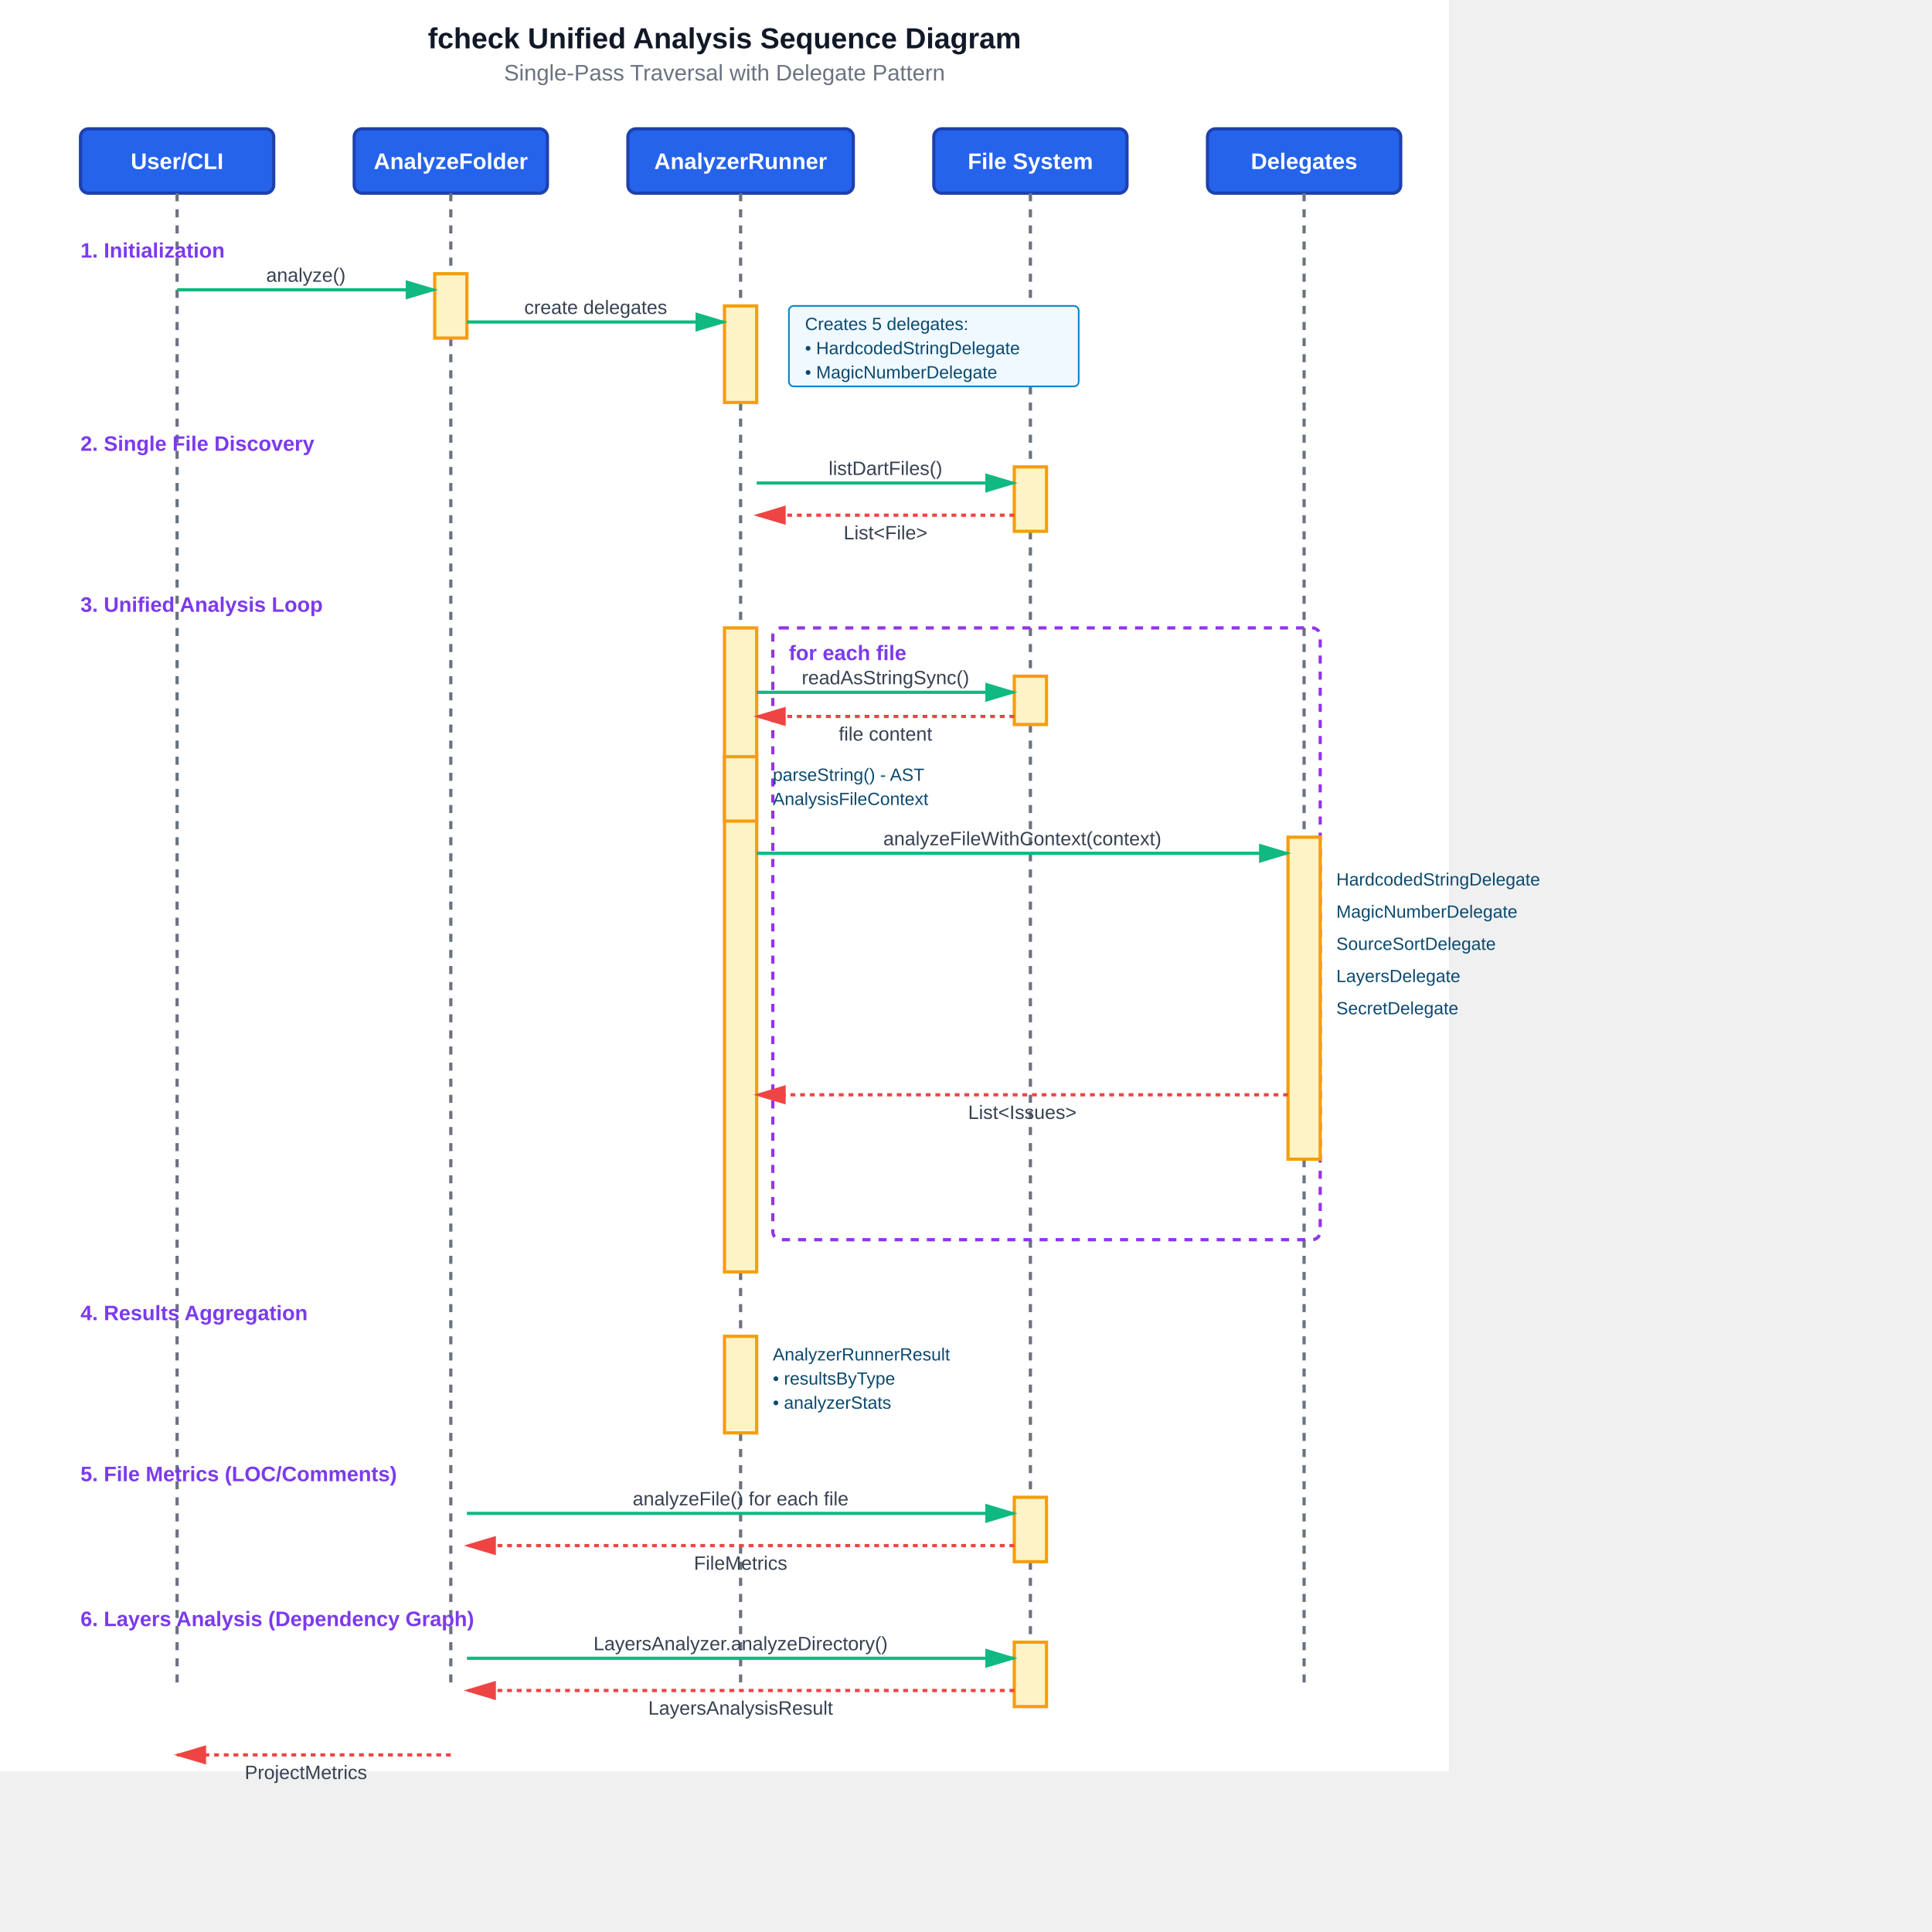
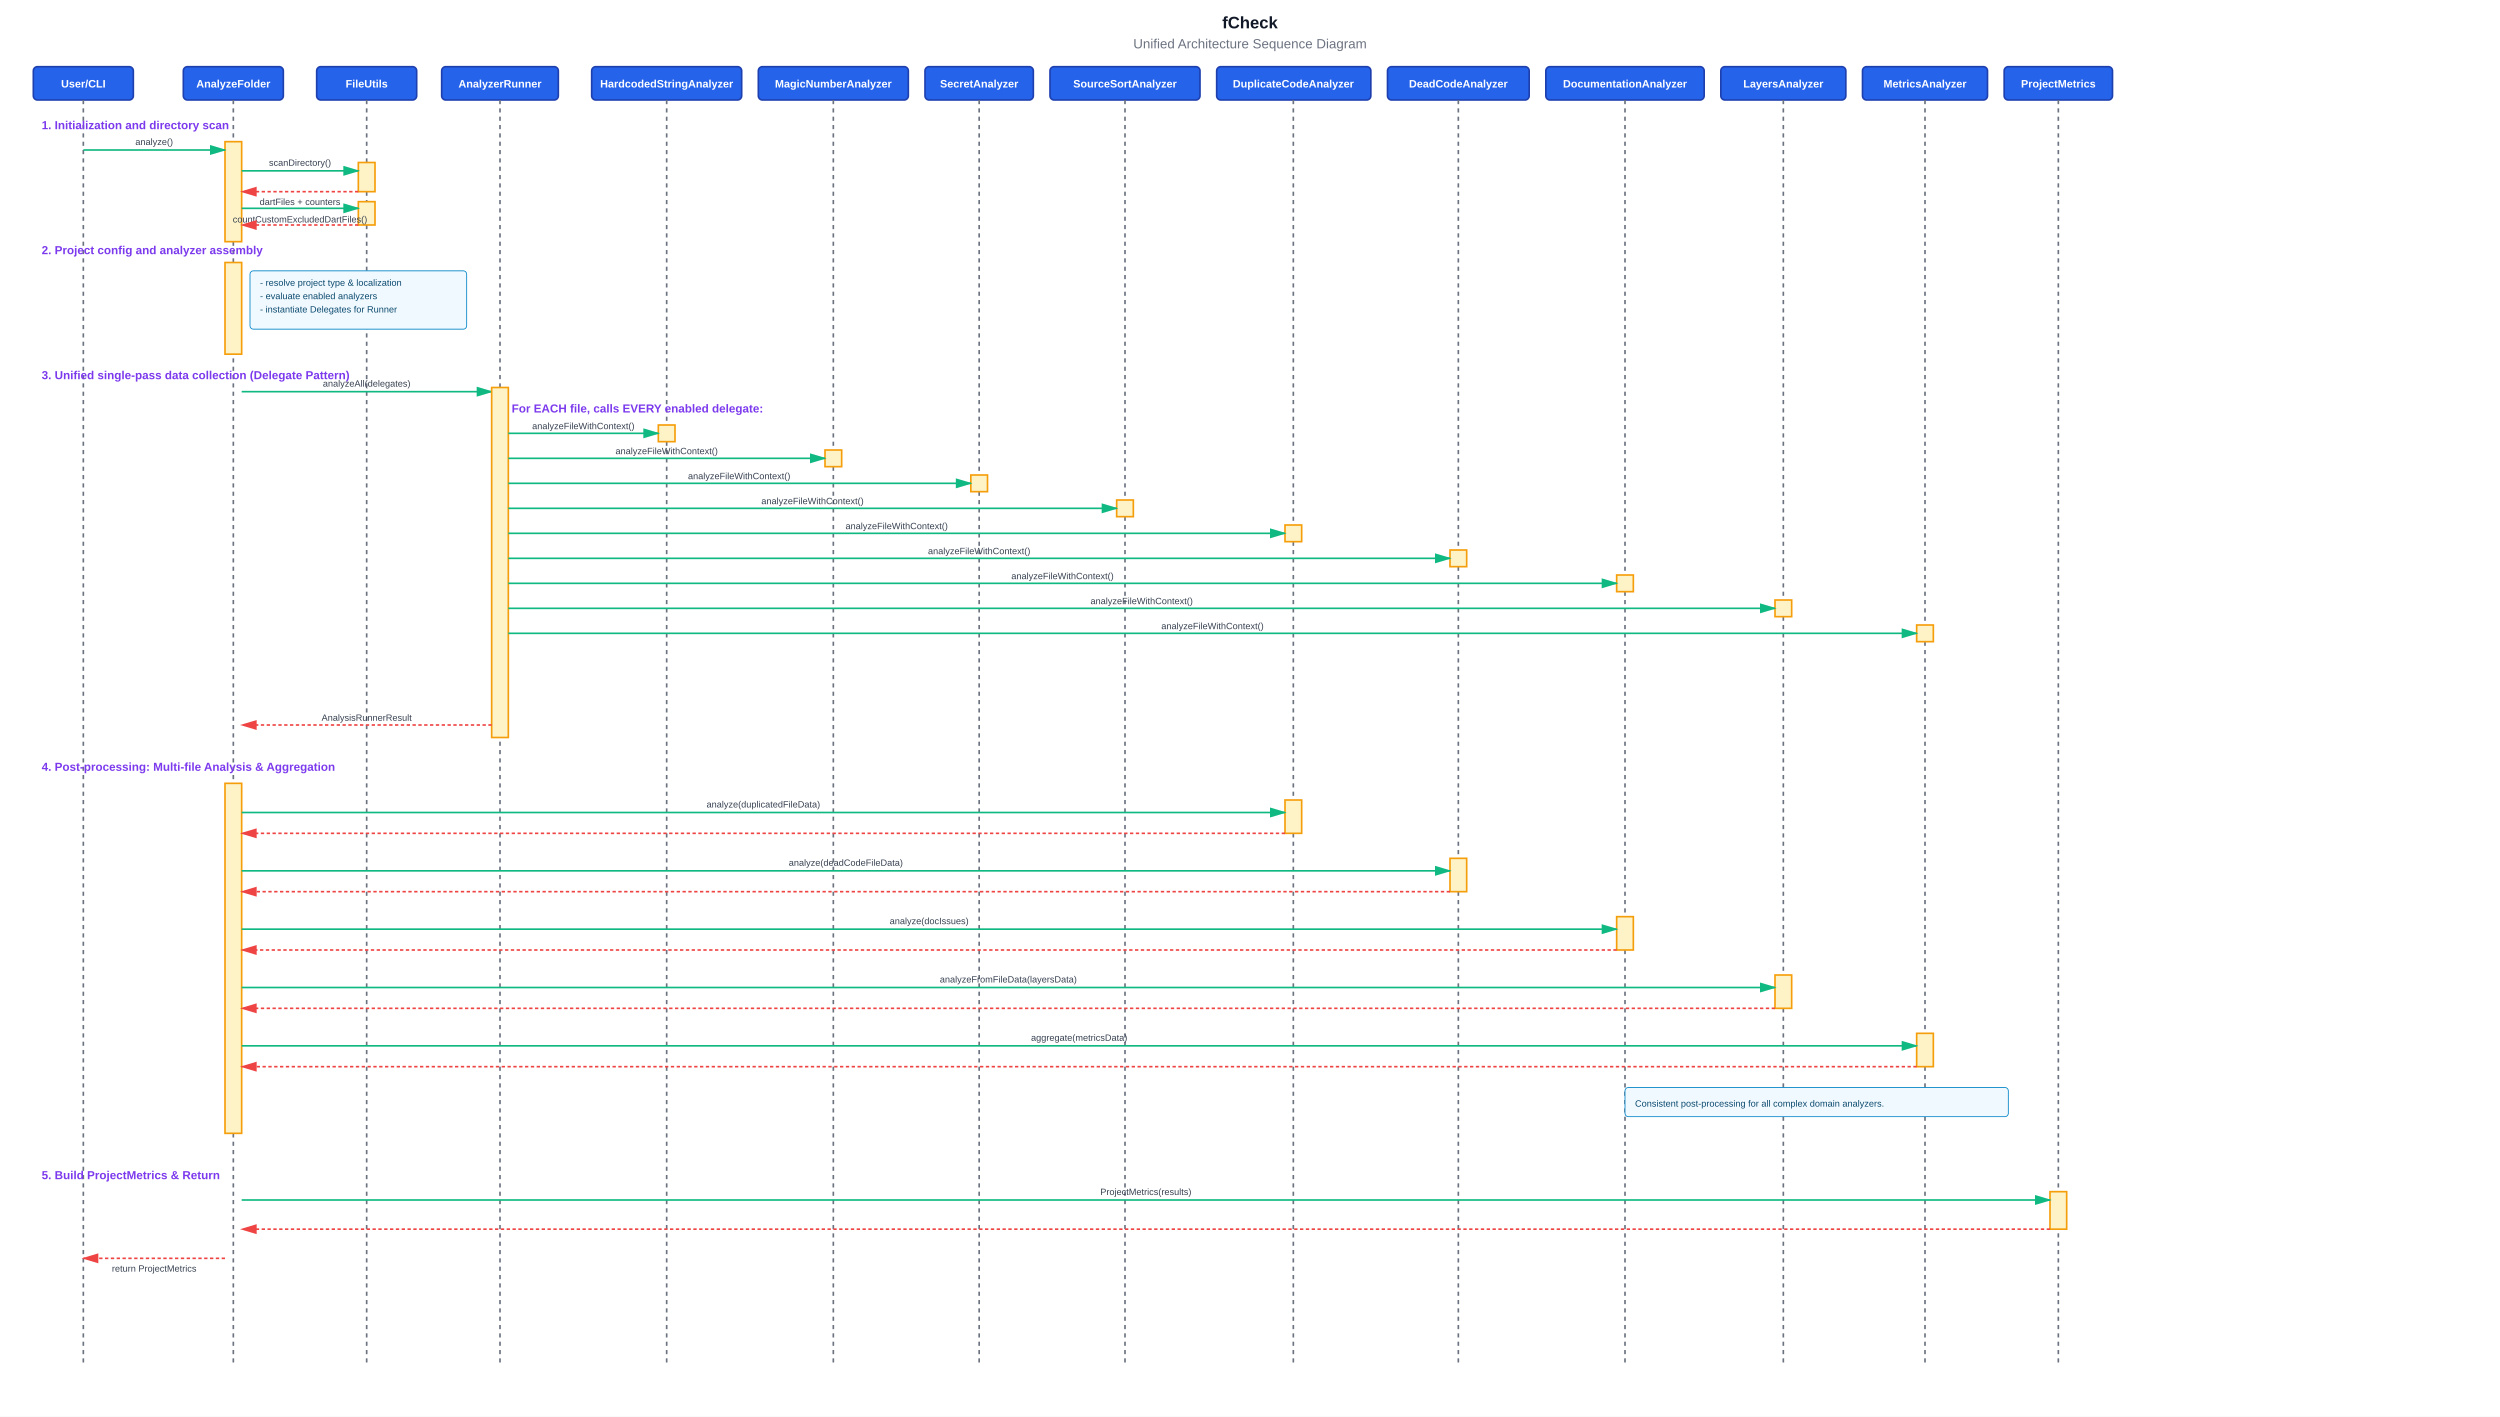
- <svg xmlns="http://www.w3.org/2000/svg" width="1200" height="1200">
+ <svg xmlns="http://www.w3.org/2000/svg" width="3000" height="1700">
  <defs>
    <style>
      .actor-box {
        fill: #2563eb;
        stroke: #1e40af;
        stroke-width: 2;
      }

      .actor-text {
        fill: white;
        font-family: 'Segoe UI', Arial, sans-serif;
-         font-size: 14px;
+         font-size: 13px;
        font-weight: bold;
      }

      .lifeline {
        stroke: #6b7280;
        stroke-width: 2;
        stroke-dasharray: 5, 5;
      }

      .activation {
        fill: #fef3c7;
        stroke: #f59e0b;
        stroke-width: 2;
      }

      .message-arrow {
        stroke: #10b981;
        stroke-width: 2;
        fill: none;
        marker-end: url(#arrowhead);
      }

      .return-arrow {
        stroke: #ef4444;
        stroke-width: 2;
        fill: none;
-         stroke-dasharray: 3, 3;
+         stroke-dasharray: 4, 3;
        marker-end: url(#arrowhead-red);
      }

      .message-text {
        fill: #374151;
        font-family: 'Segoe UI', Arial, sans-serif;
-         font-size: 12px;
+         font-size: 11px;
      }

      .note-box {
        fill: #f0f9ff;
        stroke: #0284c7;
        stroke-width: 1;
      }

      .note-text {
        fill: #0c4a6e;
        font-family: 'Segoe UI', Arial, sans-serif;
        font-size: 11px;
      }

      .title {
        fill: #111827;
        font-family: 'Segoe UI', Arial, sans-serif;
-         font-size: 18px;
+         font-size: 20px;
        font-weight: bold;
      }

      .subtitle {
        fill: #6b7280;
        font-family: 'Segoe UI', Arial, sans-serif;
-         font-size: 14px;
+         font-size: 16px;
      }

      .section-label {
        fill: #7c3aed;
        font-family: 'Segoe UI', Arial, sans-serif;
-         font-size: 13px;
+         font-size: 14px;
        font-weight: bold;
      }
    </style>
    <marker id="arrowhead" markerWidth="10" markerHeight="10" refX="9" refY="3" orient="auto">
      <polygon points="0 0, 10 3, 0 6" fill="#10b981" />
    </marker>
    <marker id="arrowhead-red" markerWidth="10" markerHeight="10" refX="9" refY="3" orient="auto">
      <polygon points="0 0, 10 3, 0 6" fill="#ef4444" />
    </marker>
  </defs>
-   <rect width="900" height="1100" fill="white" />
-   <text x="450" y="30" text-anchor="middle" class="title">fcheck Unified Analysis Sequence Diagram</text>
-   <text x="450" y="50" text-anchor="middle" class="subtitle">Single-Pass Traversal with Delegate Pattern</text>
-   <rect x="50" y="80" width="120" height="40" rx="5" class="actor-box" />
-   <text x="110" y="105" text-anchor="middle" class="actor-text">User/CLI</text>
+   <rect width="3000" height="1700" fill="white" />
+   <text x="1500" y="34" text-anchor="middle" class="title">fCheck</text>
+   <text x="1500" y="58" text-anchor="middle" class="subtitle">Unified Architecture Sequence Diagram</text>
+   <rect x="40" y="80" width="120" height="40" rx="5" class="actor-box" />
+   <text x="100" y="105" text-anchor="middle" class="actor-text">User/CLI</text>
  <rect x="220" y="80" width="120" height="40" rx="5" class="actor-box" />
  <text x="280" y="105" text-anchor="middle" class="actor-text">AnalyzeFolder</text>
-   <rect x="390" y="80" width="140" height="40" rx="5" class="actor-box" />
-   <text x="460" y="105" text-anchor="middle" class="actor-text">AnalyzerRunner</text>
-   <rect x="580" y="80" width="120" height="40" rx="5" class="actor-box" />
-   <text x="640" y="105" text-anchor="middle" class="actor-text">File System</text>
-   <rect x="750" y="80" width="120" height="40" rx="5" class="actor-box" />
-   <text x="810" y="105" text-anchor="middle" class="actor-text">Delegates</text>
-   <line x1="110" y1="120" x2="110" y2="1050" class="lifeline" />
-   <line x1="280" y1="120" x2="280" y2="1050" class="lifeline" />
-   <line x1="460" y1="120" x2="460" y2="1050" class="lifeline" />
-   <line x1="640" y1="120" x2="640" y2="1050" class="lifeline" />
-   <line x1="810" y1="120" x2="810" y2="1050" class="lifeline" />
-   <text x="50" y="160" class="section-label">1. Initialization</text>
-   <rect x="270" y="170" width="20" height="40" class="activation" />
-   <line x1="110" y1="180" x2="270" y2="180" class="message-arrow" />
-   <text x="190" y="175" text-anchor="middle" class="message-text">analyze()</text>
-   <rect x="450" y="190" width="20" height="60" class="activation" />
-   <line x1="290" y1="200" x2="450" y2="200" class="message-arrow" />
-   <text x="370" y="195" text-anchor="middle" class="message-text">create delegates</text>
-   <rect x="490" y="190" width="180" height="50" rx="3" class="note-box" />
-   <text x="500" y="205" class="note-text">Creates 5 delegates:</text>
-   <text x="500" y="220" class="note-text">• HardcodedStringDelegate</text>
-   <text x="500" y="235" class="note-text">• MagicNumberDelegate</text>
-   <text x="50" y="280" class="section-label">2. Single File Discovery</text>
-   <rect x="630" y="290" width="20" height="40" class="activation" />
-   <line x1="470" y1="300" x2="630" y2="300" class="message-arrow" />
-   <text x="550" y="295" text-anchor="middle" class="message-text">listDartFiles()</text>
-   <line x1="630" y1="320" x2="470" y2="320" class="return-arrow" />
-   <text x="550" y="335" text-anchor="middle" class="message-text">List&lt;File&gt;</text>
-   <text x="50" y="380" class="section-label">3. Unified Analysis Loop</text>
-   <rect x="450" y="390" width="20" height="400" class="activation" />
-   <rect x="480" y="390" width="340" height="380" fill="none" stroke="#9333ea" stroke-width="2" stroke-dasharray="5,5" rx="5" />
-   <text x="490" y="410" class="section-label">for each file</text>
-   <rect x="630" y="420" width="20" height="30" class="activation" />
-   <line x1="470" y1="430" x2="630" y2="430" class="message-arrow" />
-   <text x="550" y="425" text-anchor="middle" class="message-text">readAsStringSync()</text>
-   <line x1="630" y1="445" x2="470" y2="445" class="return-arrow" />
-   <text x="550" y="460" text-anchor="middle" class="message-text">file content</text>
-   <rect x="450" y="470" width="20" height="40" class="activation" />
-   <text x="480" y="485" class="note-text">parseString() - AST</text>
-   <text x="480" y="500" class="note-text">AnalysisFileContext</text>
-   <rect x="800" y="520" width="20" height="200" class="activation" />
-   <line x1="470" y1="530" x2="800" y2="530" class="message-arrow" />
-   <text x="635" y="525" text-anchor="middle" class="message-text">analyzeFileWithContext(context)</text>
-   <text x="830" y="550" class="note-text">HardcodedStringDelegate</text>
-   <text x="830" y="570" class="note-text">MagicNumberDelegate</text>
-   <text x="830" y="590" class="note-text">SourceSortDelegate</text>
-   <text x="830" y="610" class="note-text">LayersDelegate</text>
-   <text x="830" y="630" class="note-text">SecretDelegate</text>
-   <line x1="800" y1="680" x2="470" y2="680" class="return-arrow" />
-   <text x="635" y="695" text-anchor="middle" class="message-text">List&lt;Issues&gt;</text>
-   <text x="50" y="820" class="section-label">4. Results Aggregation</text>
-   <rect x="450" y="830" width="20" height="60" class="activation" />
-   <text x="480" y="845" class="note-text">AnalyzerRunnerResult</text>
-   <text x="480" y="860" class="note-text">• resultsByType</text>
-   <text x="480" y="875" class="note-text">• analyzerStats</text>
-   <text x="50" y="920" class="section-label">5. File Metrics (LOC/Comments)</text>
-   <rect x="630" y="930" width="20" height="40" class="activation" />
-   <line x1="290" y1="940" x2="630" y2="940" class="message-arrow" />
-   <text x="460" y="935" text-anchor="middle" class="message-text">analyzeFile() for each file</text>
-   <line x1="630" y1="960" x2="290" y2="960" class="return-arrow" />
-   <text x="460" y="975" text-anchor="middle" class="message-text">FileMetrics</text>
-   <text x="50" y="1010" class="section-label">6. Layers Analysis (Dependency Graph)</text>
-   <rect x="630" y="1020" width="20" height="40" class="activation" />
-   <line x1="290" y1="1030" x2="630" y2="1030" class="message-arrow" />
-   <text x="460" y="1025" text-anchor="middle" class="message-text">LayersAnalyzer.analyzeDirectory()</text>
-   <line x1="630" y1="1050" x2="290" y2="1050" class="return-arrow" />
-   <text x="460" y="1065" text-anchor="middle" class="message-text">LayersAnalysisResult</text>
-   <line x1="280" y1="1090" x2="110" y2="1090" class="return-arrow" />
-   <text x="190" y="1105" text-anchor="middle" class="message-text">ProjectMetrics</text>
+   <rect x="380" y="80" width="120" height="40" rx="5" class="actor-box" />
+   <text x="440" y="105" text-anchor="middle" class="actor-text">FileUtils</text>
+   <rect x="530" y="80" width="140" height="40" rx="5" class="actor-box" />
+   <text x="600" y="105" text-anchor="middle" class="actor-text">AnalyzerRunner</text>
+   <rect x="710" y="80" width="180" height="40" rx="5" class="actor-box" />
+   <text x="800" y="105" text-anchor="middle" class="actor-text">HardcodedStringAnalyzer</text>
+   <rect x="910" y="80" width="180" height="40" rx="5" class="actor-box" />
+   <text x="1000" y="105" text-anchor="middle" class="actor-text">MagicNumberAnalyzer</text>
+   <rect x="1110" y="80" width="130" height="40" rx="5" class="actor-box" />
+   <text x="1175" y="105" text-anchor="middle" class="actor-text">SecretAnalyzer</text>
+   <rect x="1260" y="80" width="180" height="40" rx="5" class="actor-box" />
+   <text x="1350" y="105" text-anchor="middle" class="actor-text">SourceSortAnalyzer</text>
+   <rect x="1460" y="80" width="185" height="40" rx="5" class="actor-box" />
+   <text x="1552" y="105" text-anchor="middle" class="actor-text">DuplicateCodeAnalyzer</text>
+   <rect x="1665" y="80" width="170" height="40" rx="5" class="actor-box" />
+   <text x="1750" y="105" text-anchor="middle" class="actor-text">DeadCodeAnalyzer</text>
+   <rect x="1855" y="80" width="190" height="40" rx="5" class="actor-box" />
+   <text x="1950" y="105" text-anchor="middle" class="actor-text">DocumentationAnalyzer</text>
+   <rect x="2065" y="80" width="150" height="40" rx="5" class="actor-box" />
+   <text x="2140" y="105" text-anchor="middle" class="actor-text">LayersAnalyzer</text>
+   <rect x="2235" y="80" width="150" height="40" rx="5" class="actor-box" />
+   <text x="2310" y="105" text-anchor="middle" class="actor-text">MetricsAnalyzer</text>
+   <rect x="2405" y="80" width="130" height="40" rx="5" class="actor-box" />
+   <text x="2470" y="105" text-anchor="middle" class="actor-text">ProjectMetrics</text>
+   <line x1="100" y1="120" x2="100" y2="1640" class="lifeline" />
+   <line x1="280" y1="120" x2="280" y2="1640" class="lifeline" />
+   <line x1="440" y1="120" x2="440" y2="1640" class="lifeline" />
+   <line x1="600" y1="120" x2="600" y2="1640" class="lifeline" />
+   <line x1="800" y1="120" x2="800" y2="1640" class="lifeline" />
+   <line x1="1000" y1="120" x2="1000" y2="1640" class="lifeline" />
+   <line x1="1175" y1="120" x2="1175" y2="1640" class="lifeline" />
+   <line x1="1350" y1="120" x2="1350" y2="1640" class="lifeline" />
+   <line x1="1552" y1="120" x2="1552" y2="1640" class="lifeline" />
+   <line x1="1750" y1="120" x2="1750" y2="1640" class="lifeline" />
+   <line x1="1950" y1="120" x2="1950" y2="1640" class="lifeline" />
+   <line x1="2140" y1="120" x2="2140" y2="1640" class="lifeline" />
+   <line x1="2310" y1="120" x2="2310" y2="1640" class="lifeline" />
+   <line x1="2470" y1="120" x2="2470" y2="1640" class="lifeline" />
+   <text x="50" y="155" class="section-label">1. Initialization and directory scan</text>
+   <rect x="270" y="170" width="20" height="120" class="activation" />
+   <line x1="100" y1="180" x2="270" y2="180" class="message-arrow" />
+   <text x="185" y="174" text-anchor="middle" class="message-text">analyze()</text>
+   <rect x="430" y="195" width="20" height="35" class="activation" />
+   <line x1="290" y1="205" x2="430" y2="205" class="message-arrow" />
+   <text x="360" y="199" text-anchor="middle" class="message-text">scanDirectory()</text>
+   <line x1="430" y1="230" x2="290" y2="230" class="return-arrow" />
+   <text x="360" y="246" text-anchor="middle" class="message-text">dartFiles + counters</text>
+   <rect x="430" y="242" width="20" height="28" class="activation" />
+   <line x1="290" y1="250" x2="430" y2="250" class="message-arrow" />
+   <text x="360" y="267" text-anchor="middle" class="message-text">countCustomExcludedDartFiles()</text>
+   <line x1="430" y1="270" x2="290" y2="270" class="return-arrow" />
+   <text x="50" y="305" class="section-label">2. Project config and analyzer assembly</text>
+   <rect x="270" y="315" width="20" height="110" class="activation" />
+   <rect x="300" y="325" width="260" height="70" rx="4" class="note-box" />
+   <text x="312" y="343" class="note-text">- resolve project type &amp; localization</text>
+   <text x="312" y="359" class="note-text">- evaluate enabled analyzers</text>
+   <text x="312" y="375" class="note-text">- instantiate Delegates for Runner</text>
+   <text x="50" y="455" class="section-label">3. Unified single-pass data collection (Delegate Pattern)</text>
+   <line x1="290" y1="470" x2="590" y2="470" class="message-arrow" />
+   <text x="440" y="464" text-anchor="middle" class="message-text">analyzeAll(delegates)</text>
+   <rect x="590" y="465" width="20" height="420" class="activation" />
+   <text x="614" y="495" class="section-label">For EACH file, calls EVERY enabled delegate:</text>
+   <rect x="790" y="510" width="20" height="20" class="activation" />
+   <line x1="610" y1="520" x2="790" y2="520" class="message-arrow" />
+   <text x="700" y="515" text-anchor="middle" class="message-text">analyzeFileWithContext()</text>
+   <rect x="990" y="540" width="20" height="20" class="activation" />
+   <line x1="610" y1="550" x2="990" y2="550" class="message-arrow" />
+   <text x="800" y="545" text-anchor="middle" class="message-text">analyzeFileWithContext()</text>
+   <rect x="1165" y="570" width="20" height="20" class="activation" />
+   <line x1="610" y1="580" x2="1165" y2="580" class="message-arrow" />
+   <text x="887" y="575" text-anchor="middle" class="message-text">analyzeFileWithContext()</text>
+   <rect x="1340" y="600" width="20" height="20" class="activation" />
+   <line x1="610" y1="610" x2="1340" y2="610" class="message-arrow" />
+   <text x="975" y="605" text-anchor="middle" class="message-text">analyzeFileWithContext()</text>
+   <rect x="1542" y="630" width="20" height="20" class="activation" />
+   <line x1="610" y1="640" x2="1542" y2="640" class="message-arrow" />
+   <text x="1076" y="635" text-anchor="middle" class="message-text">analyzeFileWithContext()</text>
+   <rect x="1740" y="660" width="20" height="20" class="activation" />
+   <line x1="610" y1="670" x2="1740" y2="670" class="message-arrow" />
+   <text x="1175" y="665" text-anchor="middle" class="message-text">analyzeFileWithContext()</text>
+   <rect x="1940" y="690" width="20" height="20" class="activation" />
+   <line x1="610" y1="700" x2="1940" y2="700" class="message-arrow" />
+   <text x="1275" y="695" text-anchor="middle" class="message-text">analyzeFileWithContext()</text>
+   <rect x="2130" y="720" width="20" height="20" class="activation" />
+   <line x1="610" y1="730" x2="2130" y2="730" class="message-arrow" />
+   <text x="1370" y="725" text-anchor="middle" class="message-text">analyzeFileWithContext()</text>
+   <rect x="2300" y="750" width="20" height="20" class="activation" />
+   <line x1="610" y1="760" x2="2300" y2="760" class="message-arrow" />
+   <text x="1455" y="755" text-anchor="middle" class="message-text">analyzeFileWithContext()</text>
+   <line x1="590" y1="870" x2="290" y2="870" class="return-arrow" />
+   <text x="440" y="865" text-anchor="middle" class="message-text">AnalysisRunnerResult</text>
+   <text x="50" y="925" class="section-label">4. Post-processing: Multi-file Analysis &amp; Aggregation</text>
+   <rect x="270" y="940" width="20" height="420" class="activation" />
+   <rect x="1542" y="960" width="20" height="40" class="activation" />
+   <line x1="290" y1="975" x2="1542" y2="975" class="message-arrow" />
+   <text x="916" y="969" text-anchor="middle" class="message-text">analyze(duplicatedFileData)</text>
+   <line x1="1542" y1="1000" x2="290" y2="1000" class="return-arrow" />
+   <rect x="1740" y="1030" width="20" height="40" class="activation" />
+   <line x1="290" y1="1045" x2="1740" y2="1045" class="message-arrow" />
+   <text x="1015" y="1039" text-anchor="middle" class="message-text">analyze(deadCodeFileData)</text>
+   <line x1="1740" y1="1070" x2="290" y2="1070" class="return-arrow" />
+   <rect x="1940" y="1100" width="20" height="40" class="activation" />
+   <line x1="290" y1="1115" x2="1940" y2="1115" class="message-arrow" />
+   <text x="1115" y="1109" text-anchor="middle" class="message-text">analyze(docIssues)</text>
+   <line x1="1940" y1="1140" x2="290" y2="1140" class="return-arrow" />
+   <rect x="2130" y="1170" width="20" height="40" class="activation" />
+   <line x1="290" y1="1185" x2="2130" y2="1185" class="message-arrow" />
+   <text x="1210" y="1179" text-anchor="middle" class="message-text">analyzeFromFileData(layersData)</text>
+   <line x1="2130" y1="1210" x2="290" y2="1210" class="return-arrow" />
+   <rect x="2300" y="1240" width="20" height="40" class="activation" />
+   <line x1="290" y1="1255" x2="2300" y2="1255" class="message-arrow" />
+   <text x="1295" y="1249" text-anchor="middle" class="message-text">aggregate(metricsData)</text>
+   <line x1="2300" y1="1280" x2="290" y2="1280" class="return-arrow" />
+   <rect x="1950" y="1305" width="460" height="35" rx="4" class="note-box" />
+   <text x="1962" y="1328" class="note-text">Consistent post-processing for all complex domain analyzers.</text>
+   <text x="50" y="1415" class="section-label">5. Build ProjectMetrics &amp; Return</text>
+   <rect x="2460" y="1430" width="20" height="45" class="activation" />
+   <line x1="290" y1="1440" x2="2460" y2="1440" class="message-arrow" />
+   <text x="1375" y="1434" text-anchor="middle" class="message-text">ProjectMetrics(results)</text>
+   <line x1="2460" y1="1475" x2="290" y2="1475" class="return-arrow" />
+   <line x1="270" y1="1510" x2="100" y2="1510" class="return-arrow" />
+   <text x="185" y="1526" text-anchor="middle" class="message-text">return ProjectMetrics</text>
</svg>
